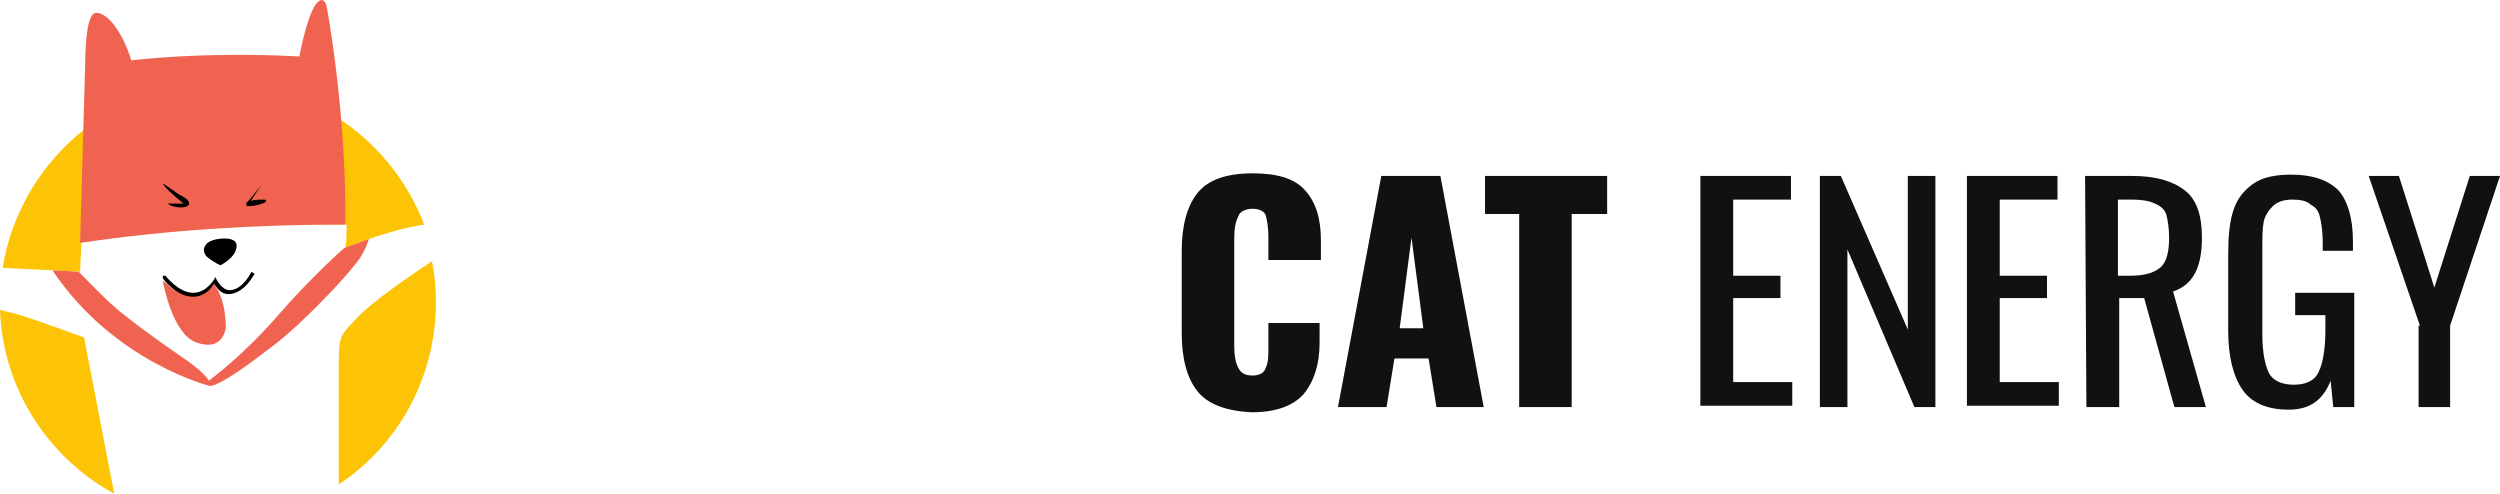
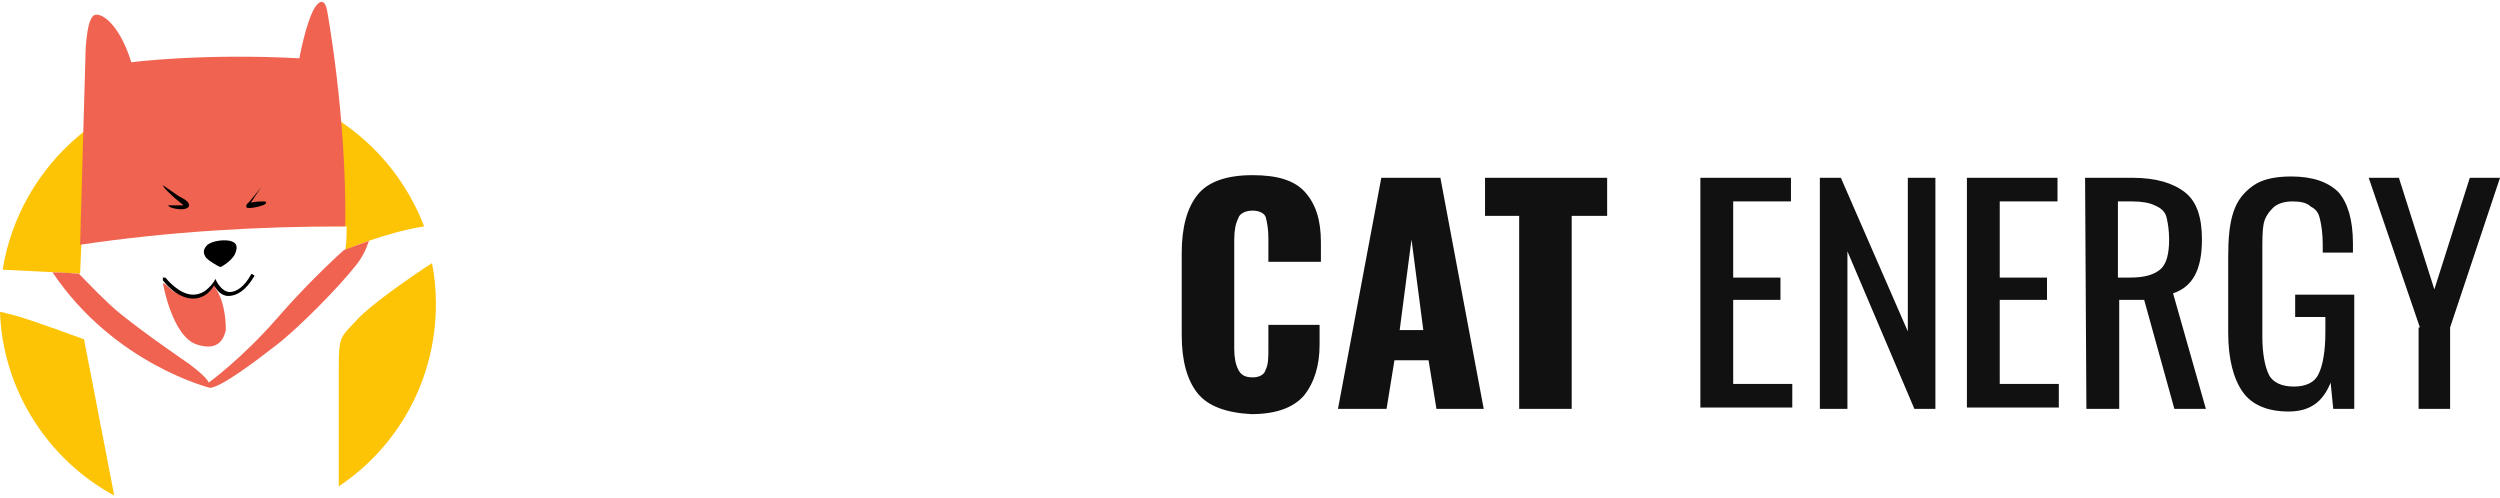
- <svg xmlns="http://www.w3.org/2000/svg" id="Layer_2" viewBox="0 0 190.4 37.6">
-   <style>.st0{fill:#fdc305}.st1{fill:#f06351}.st2{fill:#111}</style>
-   <path class="st0" d="M6.1 20.7l.1-2.3c6.7-.9 13.4-1.4 20.2-1.3 0 .6 0 1.2-.1 1.8 0 0 2.9-1.3 6-1.8-2.4-6.3-8.5-10.8-15.6-10.8C8.4 6.3 1.5 12.4.2 20.4c2.2.1 5.9.3 5.9.3zM27.2 24.2c-1.2 1.3-1.4 1.2-1.4 3.5v9.2c4.5-3 7.4-8.1 7.4-13.9 0-1.1-.1-2.1-.3-3.1-1.7 1.1-4.7 3.2-5.7 4.3zM6.4 25.7s-3.8-1.4-5.2-1.8L0 23.6c.2 6 3.7 11.3 8.7 14L6.4 25.7z" />
+ <svg xmlns="http://www.w3.org/2000/svg" width="191" height="38" id="Layer_2" viewBox="0 0 190.4 37.6">
+   <style>.st1{fill:#f06351}</style>
+   <path d="M6.1 20.7l.1-2.3c6.7-.9 13.4-1.4 20.2-1.3 0 .6 0 1.2-.1 1.8 0 0 2.9-1.3 6-1.8-2.4-6.3-8.5-10.8-15.6-10.8C8.4 6.3 1.5 12.4.2 20.4c2.2.1 5.9.3 5.9.3zm21.1 3.5c-1.2 1.3-1.4 1.2-1.4 3.5v9.2c4.5-3 7.4-8.1 7.4-13.9 0-1.1-.1-2.1-.3-3.1-1.7 1.1-4.7 3.2-5.7 4.3zM6.4 25.7s-3.8-1.4-5.2-1.8L0 23.6c.2 6 3.7 11.3 8.7 14L6.4 25.7z" fill="#fdc305" />
  <path class="st1" d="M26.3 17.1C26.4 8.6 24.9.6 24.9.6s-.2-1.2-.9-.2c-.7 1.1-1.2 3.9-1.2 3.9-7.4-.4-12.8.3-12.8.3C9.2 2 7.9.8 7.2 1c-.7.3-.7 3.4-.7 3.4l-.4 14.1c6.7-1 13.5-1.4 20.2-1.4z" />
-   <path d="M12.4 14c0-.1 1 .7 1.4.9s.6.4.6.6c0 .2-.3.3-.6.3s-.9-.1-1-.3H14c.1.1-1.3-1-1.6-1.5zM19.9 14.1s-1 1.3-1.1 1.3c0 .1-.2.3.2.3s1.1-.2 1.2-.3.1-.2-.1-.2-.7 0-1 .1l.8-1.2s.1-.1 0 0zM16.8 20.2s.8-.4 1.1-1c.3-.7 0-.9-.4-1-.5-.1-1.3 0-1.7.3-.4.4-.3.7-.1 1 .2.2.8.6 1.1.7z" />
+   <path d="M12.4 14c0-.1 1 .7 1.4.9s.6.4.6.6c0 .2-.3.3-.6.3s-.9-.1-1-.3H14c.1.1-1.3-1-1.6-1.5zm7.5.1s-1 1.3-1.1 1.3c0 .1-.2.3.2.3s1.1-.2 1.2-.3.1-.2-.1-.2-.7 0-1 .1l.8-1.2s.1-.1 0 0zm-3.1 6.1s.8-.4 1.1-1c.3-.7 0-.9-.4-1-.5-.1-1.3 0-1.7.3-.4.4-.3.7-.1 1 .2.2.8.6 1.1.7z" />
  <path class="st1" d="M16.3 21.5s-.2.4-.5.6c-.2.2-.6.4-1 .4-.6 0-1.1-.2-1.5-.4-.2-.1-.4-.3-.5-.4-.2-.2-.4-.3-.4-.3s.7 4.1 2.6 4.7c1.8.6 2.1-.7 2.2-1.1 0-.3 0-2.1-.8-3.2.1-.4 0-.2-.1-.3z" />
  <path d="M14.7 22.6c-1.3 0-2.3-1.4-2.3-1.4V21h.2s1 1.3 2.1 1.3c.6 0 1.1-.3 1.6-1l.1-.2.1.2s.4.8 1 .8c.5 0 1.1-.4 1.6-1.3 0-.1.1-.1.2 0 .1 0 .1.1 0 .2-.6 1-1.3 1.4-1.9 1.4s-.9-.5-1.1-.8c-.4.7-1 1-1.6 1z" />
  <path class="st1" d="M26.2 18.9s-2.5 2.2-5.1 5.2-5.2 4.9-5.2 4.9c-.2-.5-1.6-1.5-1.6-1.5s-3.1-2.1-5.2-3.8c-1.2-1-2.3-2.2-3.1-3-.3 0-1.1-.1-2-.1 4.7 7 12 8.8 12 8.8.9-.1 3.3-1.9 5.1-3.3 1.8-1.4 4.8-4.5 5.9-5.9.6-.7.9-1.4 1.1-2-1.1.4-1.9.7-1.9.7z" />
-   <g>
-     <path class="st2" d="M1.2 19.6c-.8-1-1.2-2.5-1.2-4.4V8.9C0 7 .4 5.5 1.2 4.5S3.4 3 5.4 3c1.9 0 3.2.4 4 1.3.8.9 1.2 2.1 1.2 3.8v1.5h-4V7.8c0-.7-.1-1.2-.2-1.6-.1-.3-.5-.5-1-.5s-1 .2-1.1.6c-.2.4-.3.9-.3 1.6v8.3c0 .7.1 1.2.3 1.6.2.4.5.6 1.1.6.5 0 .9-.2 1-.6.2-.4.2-.9.2-1.6v-1.8h3.9v1.5c0 1.6-.4 2.9-1.2 3.9-.8.9-2.1 1.4-4 1.4-1.9-.1-3.3-.6-4.1-1.6zM15.2 3.2h4.5L23 20.8h-3.6l-.6-3.7h-2.6l-.6 3.7h-3.7l3.3-17.6zm3.2 11.6l-.9-6.9-.9 6.9h1.8zM25.8 6.1h-2.7V3.2h9.3v2.9h-2.7v14.7h-4V6.1h.1zM39.5 3.2h6.9V5H42v5.8h3.6v1.7H42v6.4h4.5v1.8h-7V3.2zM48.5 3.2h1.7l5.1 11.7V3.2h2.1v17.6h-1.6l-5.1-12v12h-2.1V3.2h-.1zM59.8 3.2h6.9V5h-4.4v5.8h3.6v1.7h-3.6v6.4h4.5v1.8h-7V3.2zM68.8 3.2h3.6c1.8 0 3.1.4 4 1.1s1.3 1.9 1.3 3.6c0 2.3-.7 3.6-2.2 4.1l2.5 8.8h-2.4l-2.3-8.3h-1.9v8.3h-2.5l-.1-17.6zm3.4 7.6c1.1 0 1.8-.2 2.3-.6.5-.4.7-1.2.7-2.3 0-.7-.1-1.3-.2-1.7s-.4-.7-.9-.9c-.4-.2-1-.3-1.7-.3h-1.1v5.8h.9zM80.8 19.5c-.7-1-1.1-2.5-1.1-4.5V9.2c0-1.4.1-2.5.4-3.4s.8-1.5 1.5-2 1.7-.7 2.9-.7c1.6 0 2.8.4 3.6 1.2.7.8 1.1 2.1 1.1 3.9v.7h-2.3v-.6c0-.8-.1-1.5-.2-1.9-.1-.5-.3-.8-.7-1-.3-.3-.8-.4-1.4-.4-.7 0-1.2.2-1.5.5-.3.3-.6.7-.7 1.2s-.1 1.2-.1 2.1v6.5c0 1.3.2 2.3.5 2.9s1 .9 1.9.9 1.6-.3 1.9-1c.3-.6.5-1.7.5-3.1v-1.2h-2.3v-1.7h4.5v8.7h-1.6l-.2-2c-.6 1.5-1.6 2.2-3.2 2.2s-2.8-.5-3.5-1.5zM94.3 14.6L90.4 3.2h2.3l2.7 8.5 2.7-8.5h2.3l-3.8 11.4v6.2h-2.4v-6.2h.1z" transform="translate(90 10.2)" />
-   </g>
+   <path d="M1.2 19.6c-.8-1-1.2-2.5-1.2-4.4V8.9C0 7 .4 5.5 1.2 4.5S3.4 3 5.4 3c1.9 0 3.2.4 4 1.3.8.9 1.2 2.1 1.2 3.8v1.5h-4V7.8c0-.7-.1-1.2-.2-1.6-.1-.3-.5-.5-1-.5s-1 .2-1.1.6c-.2.4-.3.9-.3 1.6v8.3c0 .7.1 1.2.3 1.6.2.4.5.6 1.1.6.5 0 .9-.2 1-.6.2-.4.2-.9.2-1.6v-1.8h3.9v1.5c0 1.6-.4 2.9-1.2 3.9-.8.9-2.1 1.4-4 1.4-1.9-.1-3.3-.6-4.1-1.6zm14-16.4h4.5L23 20.8h-3.6l-.6-3.7h-2.6l-.6 3.7h-3.7l3.3-17.6zm3.2 11.6l-.9-6.9-.9 6.9h1.8zm7.4-8.7h-2.7V3.2h9.3v2.9h-2.7v14.7h-4V6.1h.1zm13.7-2.9h6.9V5H42v5.8h3.6v1.7H42v6.4h4.5v1.8h-7V3.2zm9 0h1.7l5.1 11.7V3.2h2.1v17.6h-1.6l-5.1-12v12h-2.1V3.2h-.1zm11.3 0h6.9V5h-4.4v5.8h3.6v1.7h-3.6v6.4h4.5v1.8h-7V3.2zm9 0h3.6c1.8 0 3.1.4 4 1.1s1.3 1.9 1.3 3.6c0 2.3-.7 3.6-2.2 4.1l2.5 8.8h-2.4l-2.3-8.3h-1.9v8.3h-2.5l-.1-17.6zm3.4 7.6c1.1 0 1.8-.2 2.3-.6.5-.4.7-1.2.7-2.3 0-.7-.1-1.3-.2-1.7s-.4-.7-.9-.9c-.4-.2-1-.3-1.7-.3h-1.1v5.8h.9zm8.6 8.7c-.7-1-1.1-2.5-1.1-4.5V9.2c0-1.4.1-2.5.4-3.4s.8-1.5 1.5-2 1.7-.7 2.9-.7c1.6 0 2.8.4 3.6 1.2.7.8 1.1 2.1 1.1 3.9v.7h-2.3v-.6c0-.8-.1-1.5-.2-1.9-.1-.5-.3-.8-.7-1-.3-.3-.8-.4-1.4-.4-.7 0-1.2.2-1.5.5-.3.3-.6.7-.7 1.2s-.1 1.2-.1 2.1v6.5c0 1.3.2 2.3.5 2.9s1 .9 1.9.9 1.6-.3 1.9-1c.3-.6.5-1.7.5-3.1v-1.2h-2.3v-1.7h4.5v8.7h-1.6l-.2-2c-.6 1.5-1.6 2.2-3.2 2.2s-2.8-.5-3.5-1.5zm13.5-4.9L90.4 3.2h2.3l2.7 8.5 2.7-8.5h2.3l-3.8 11.4v6.2h-2.4v-6.2h.1z" transform="translate(90 10.2)" fill="#111" />
</svg>
